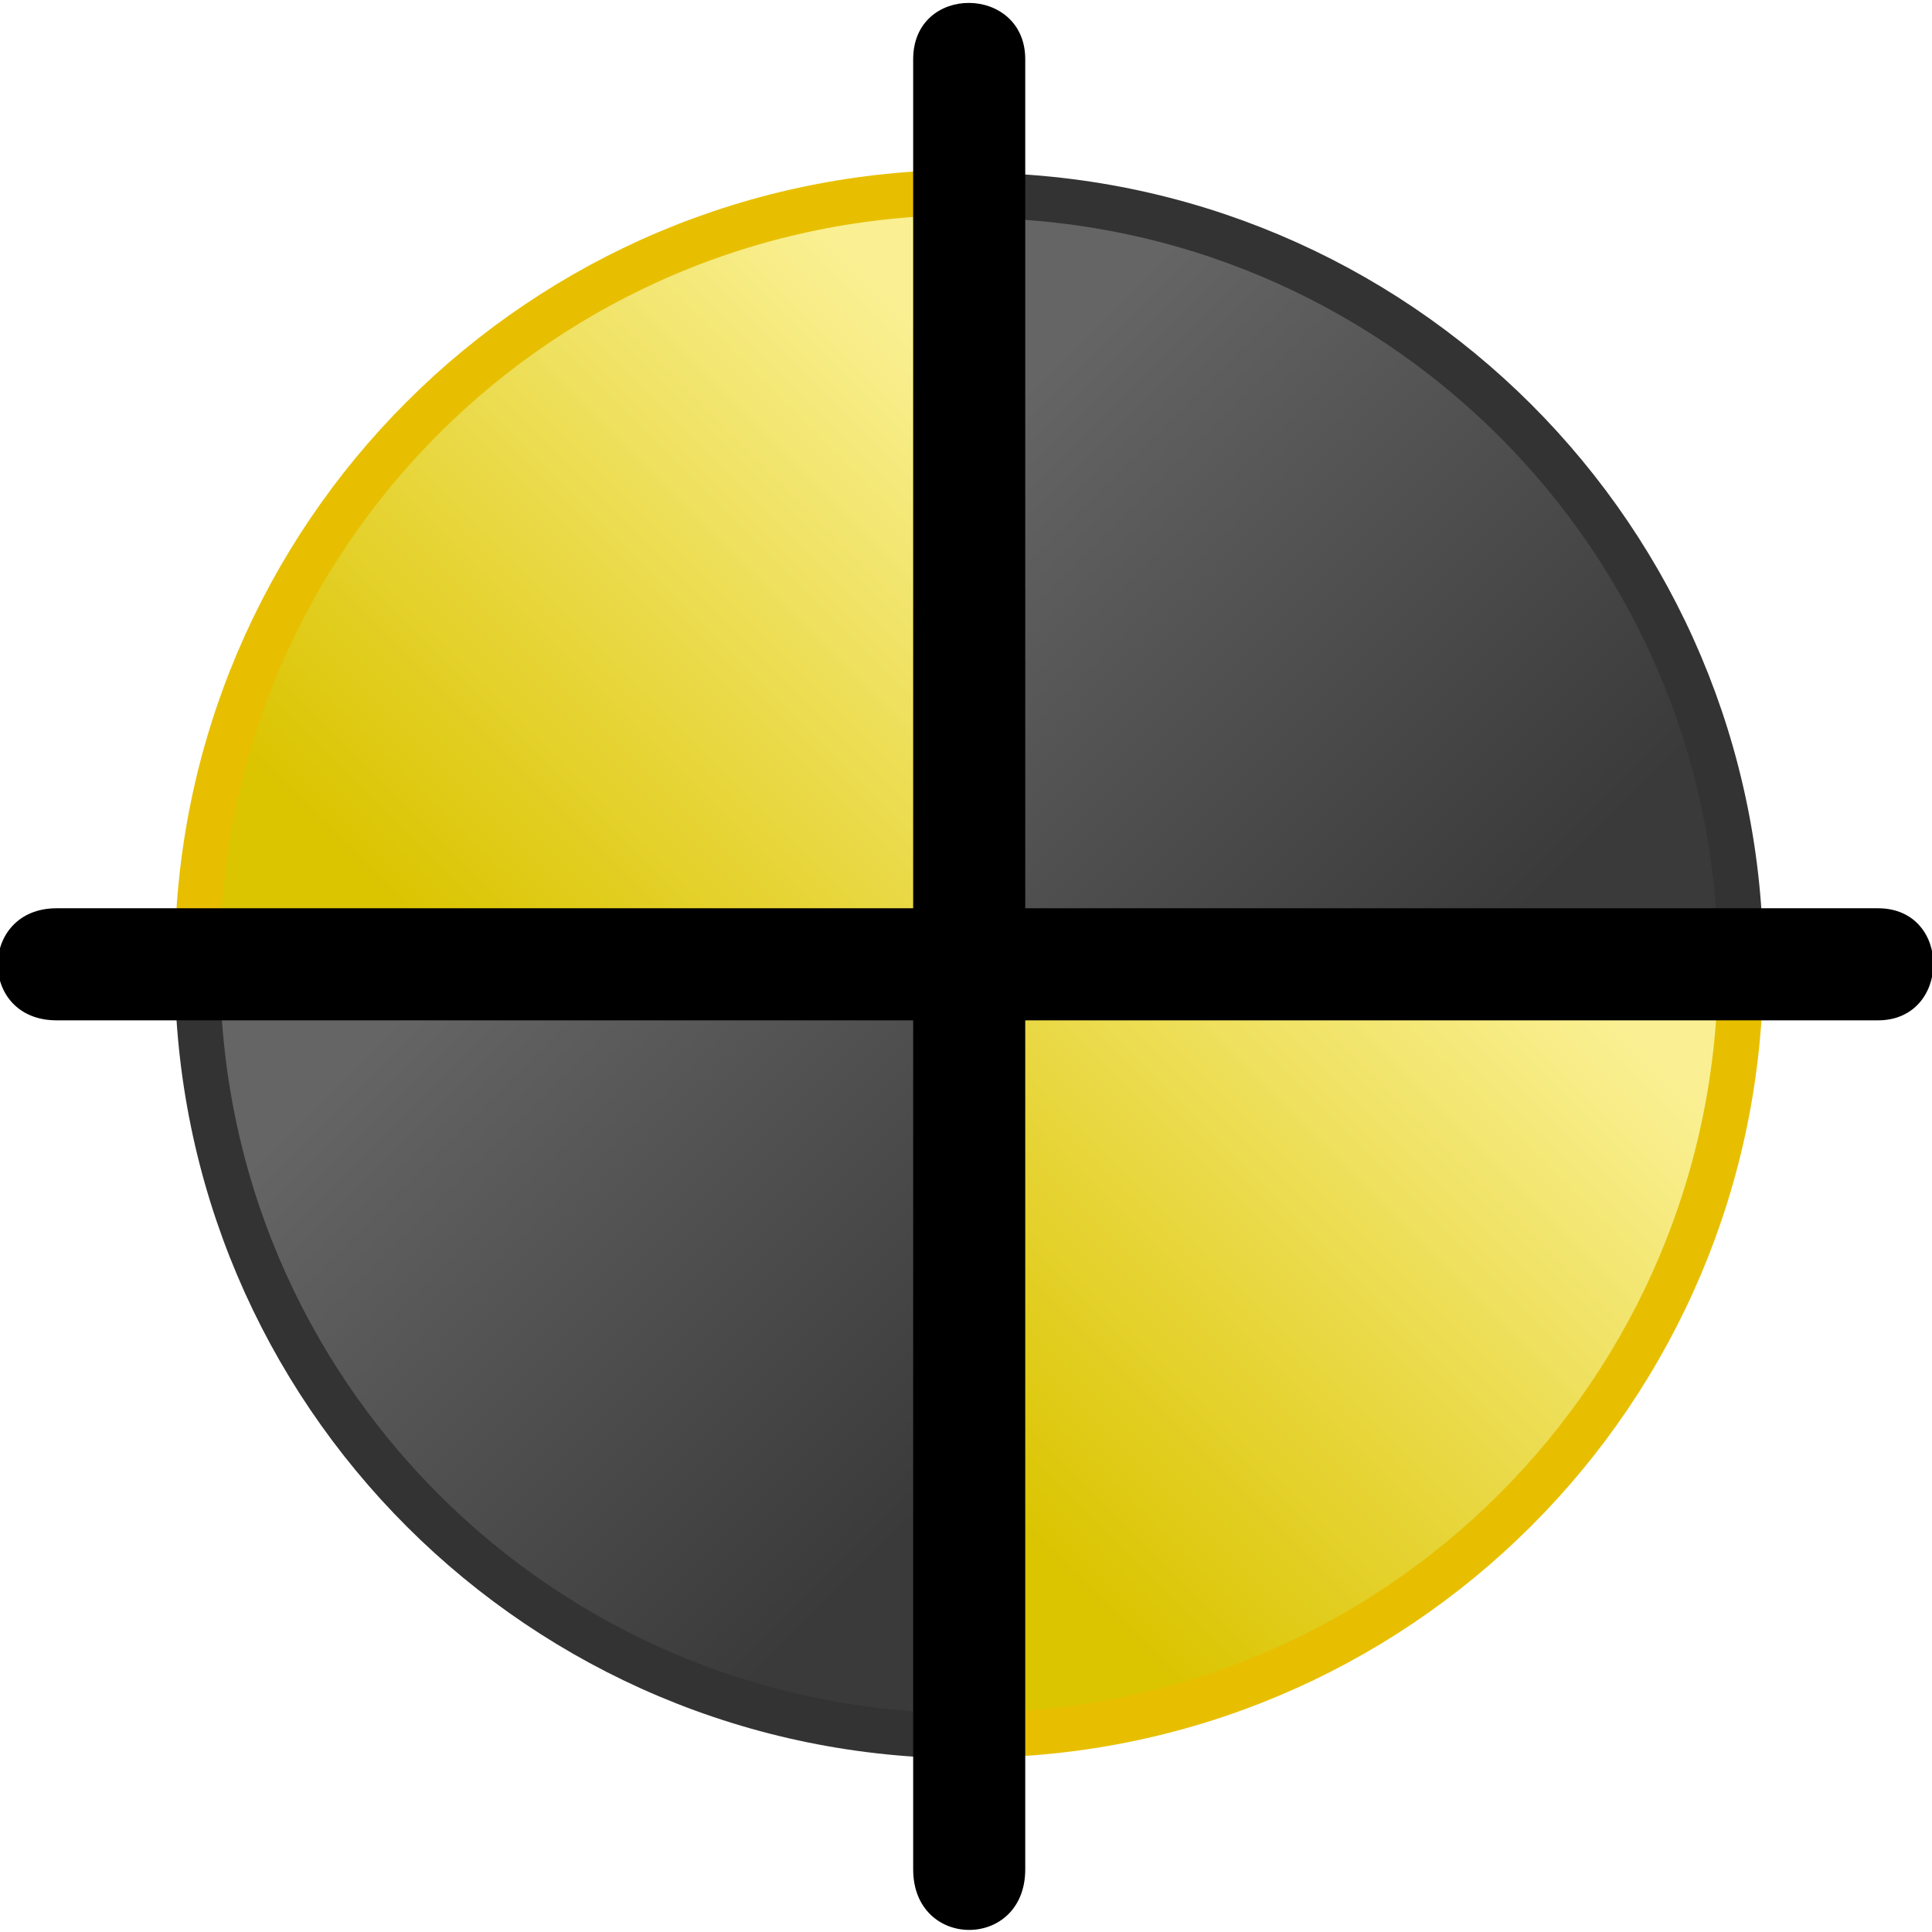
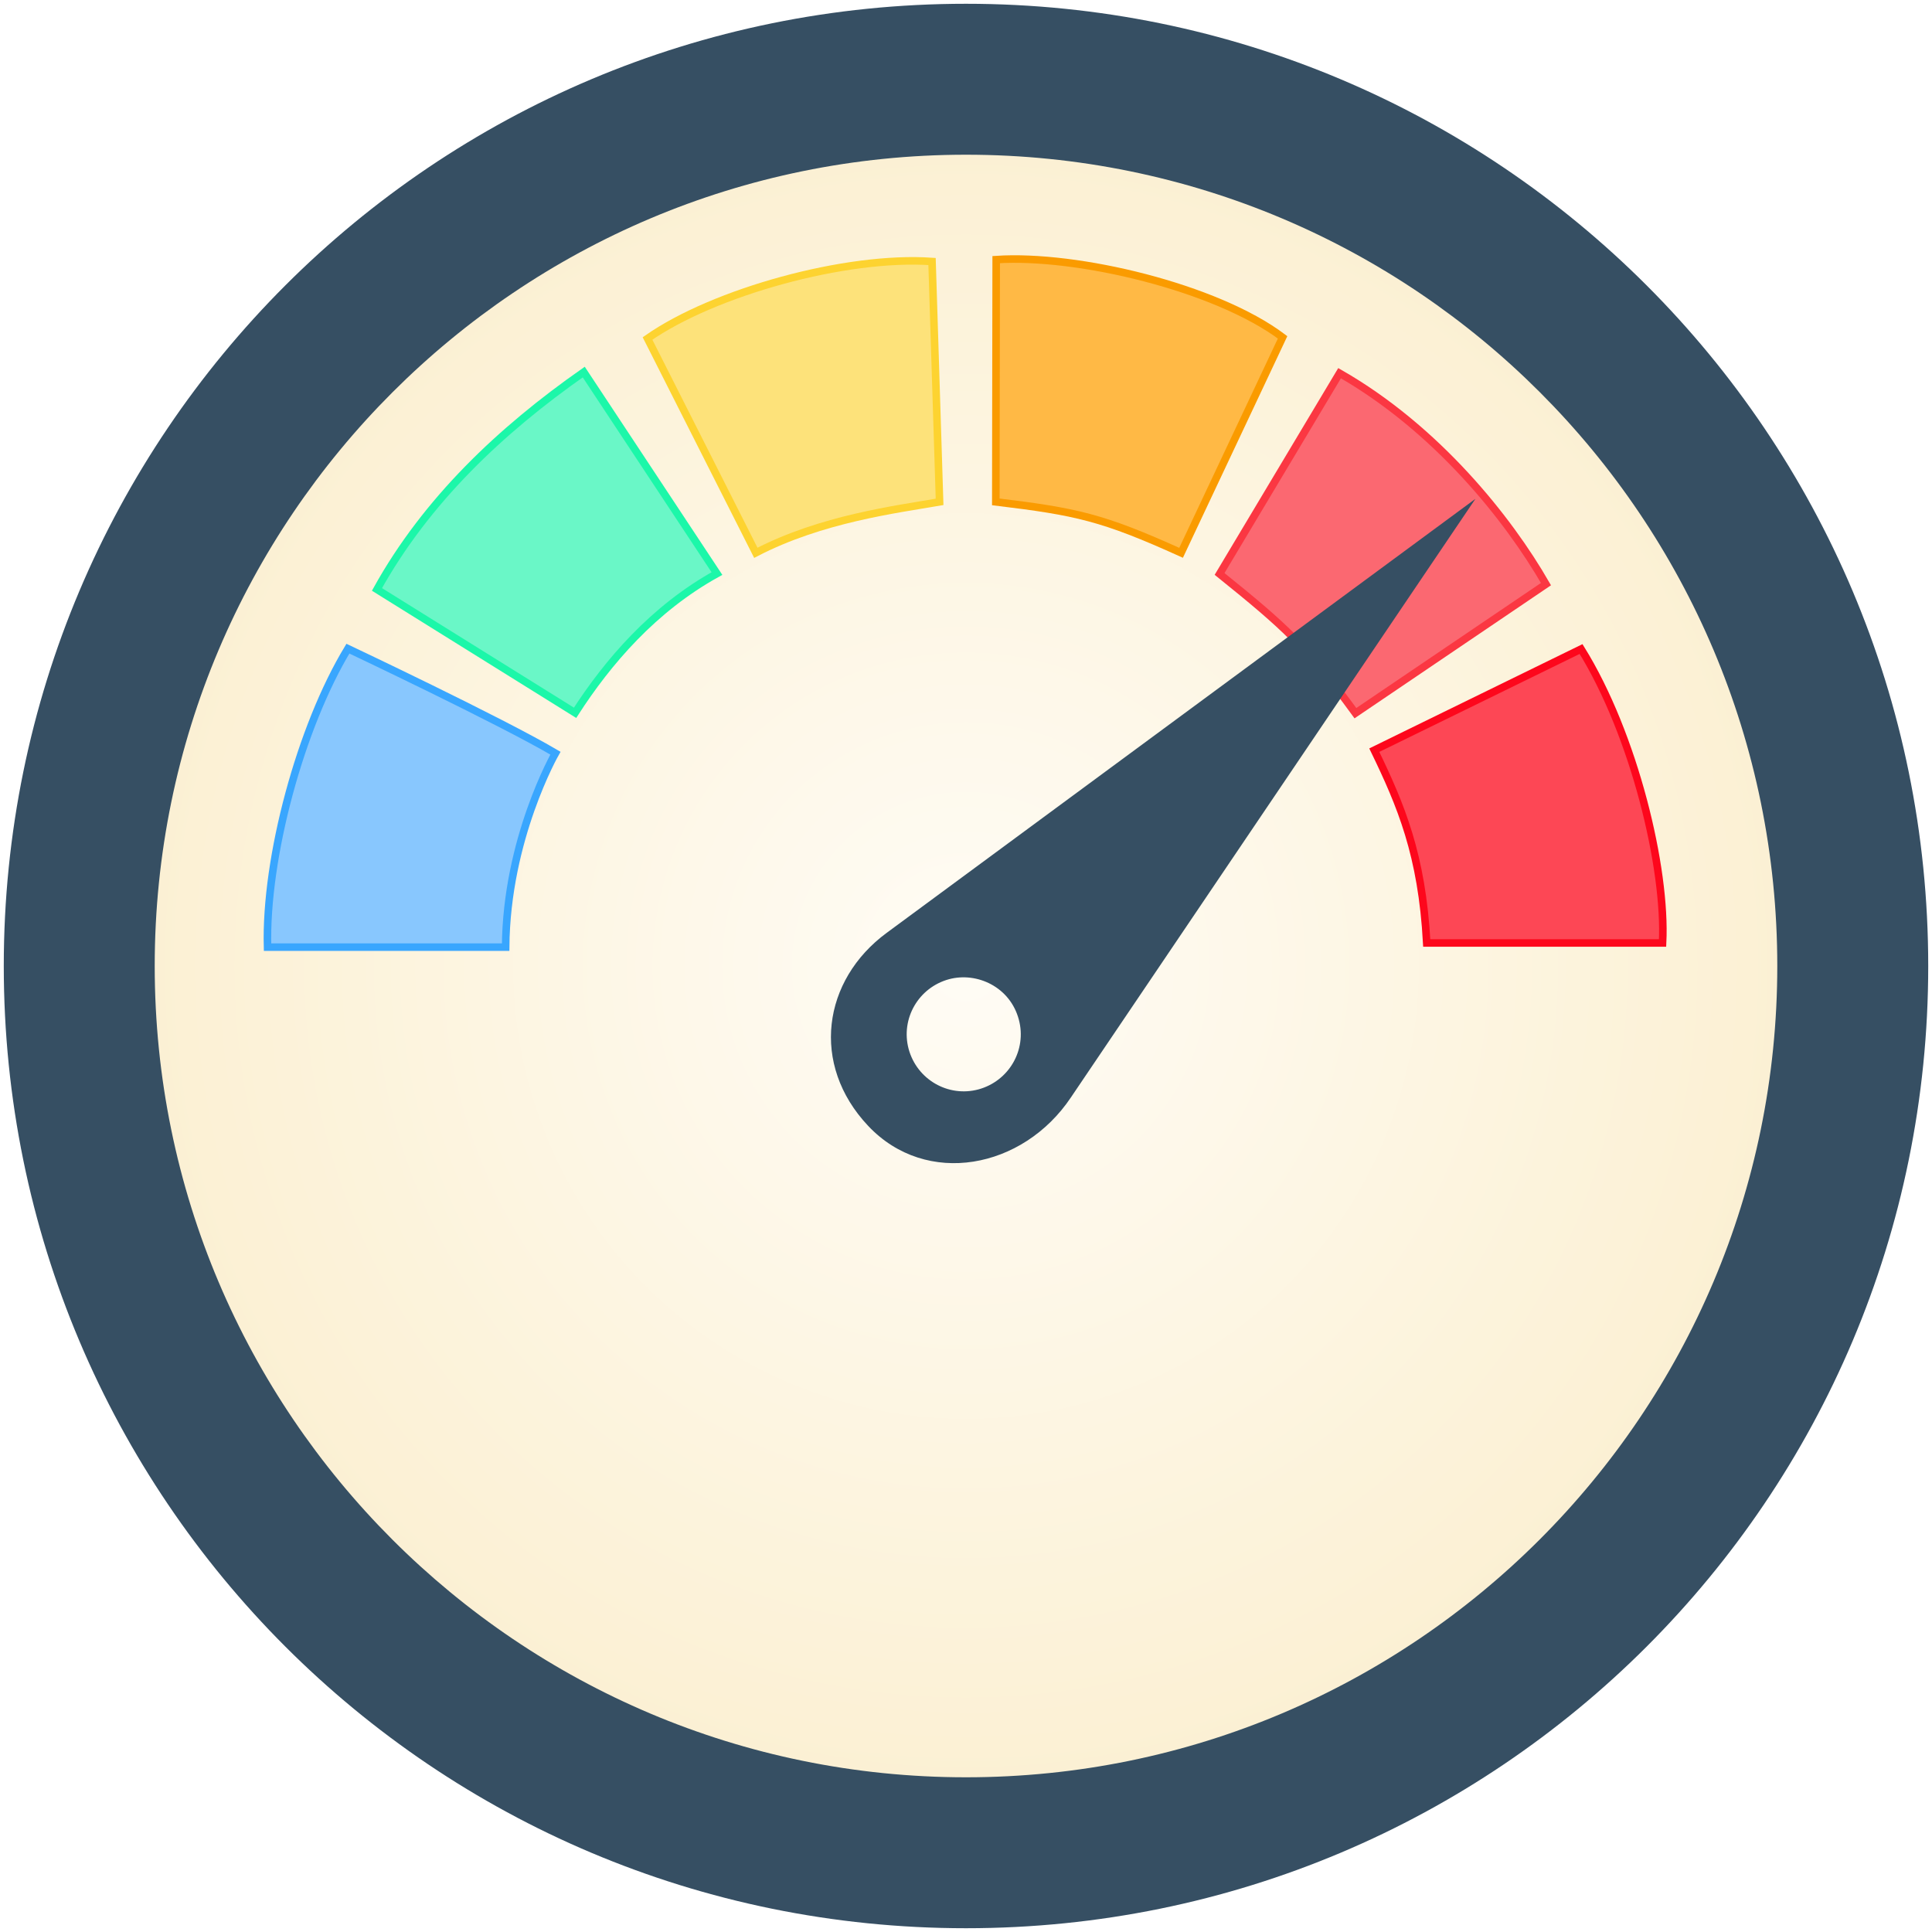
<svg xmlns="http://www.w3.org/2000/svg" width="512" height="512" version="1.1" viewBox="0 0 512 512">
  <defs>
-     <linearGradient id="a" x1="334" x2="187" y1="176" y2="323" gradientUnits="userSpaceOnUse">
-       <stop style="stop-color:#faf093" offset="0" />
-       <stop style="stop-color:#dbc400" offset="1" />
-     </linearGradient>
-     <linearGradient id="b" x1="191" x2="327" y1="183" y2="319" gradientUnits="userSpaceOnUse">
-       <stop style="stop-color:#656565" offset="0" />
-       <stop style="stop-color:#3a3a3a" offset="1" />
-     </linearGradient>
+     <radialGradient id="a" cx="256" cy="256" r="240" gradientUnits="userSpaceOnUse">
+       <stop style="stop-color:#fffcf5" offset="0" />
+       <stop style="stop-color:#fbefd0" offset="1" />
+     </radialGradient>
  </defs>
-   <path d="m52.3 255c1e-5 -113 91.5-204 204-204v204zm409 0.821c0 113-91.4 204-204 204v-204z" style="fill:url(#a);stroke-width:12;stroke:#e7bf00" />
-   <path d="m52.3 256c0 113 91.5 204 204 204l-0.026-204zm409-0.237c0-113-91.4-204-204-204l-0.088 204z" style="fill:url(#b);stroke-width:12;stroke:#333" />
-   <path d="m242 15.7v225h-227c-20.7 0-20.9 29.7 0 29.7h227v225c0 21.4 29.7 21.4 29.7 0v-225h226c19.4 0 19.7-29.7 0-29.7h-226v-225c0-19.7-29.7-20.1-29.7 0z" />
+   <circle cx="256" cy="256" r="240" fill="url(#a)" />
+   <path d="m419 172c14.1 22.7 22.6 58.1 21.6 77.9h-62.5c-1.27-23.4-6.84-36.5-13.9-51.1z" style="fill:#fd4755;stroke-width:2;stroke:#fd071c" />
+   <path d="m355 98.9c25.7 14.7 44.7 38.5 54.7 55.9l-50.5 34.2c-12.9-17.7-18.5-22.8-36-36.9z" style="fill:#fb6871;stroke-width:2;stroke:#fb3742" />
+   <path d="m264 68.8c21.5-1.44 58.4 7.4 75.9 20.6l-26.9 57.1c-20.9-9.45-27.7-10.9-49.1-13.5z" style="fill:#ffb945;stroke-width:2;stroke:#fa9b00" />
+   <path d="m249 133c-11.6 2.01-31.3 4.47-48.7 13.5l-28.7-56.8c17.6-12.3 52.6-22 75.4-20.4z" style="fill:#fde27a;stroke-width:2;stroke:#fdd330" />
+   <path d="m190 152c-16.8 9.28-28.9 23.4-37.6 36.9l-52.5-32.7c13.1-23.6 32.8-42.2 54.8-57.6z" style="fill:#6af7c7;stroke-width:2;stroke:#1cf7a9" />
+   <path d="m70.9 251c-0.642-23.7 8.76-58.4 21.3-79.1 0 0 40.4 19.1 55 27.7 0 0-13 22.7-13.2 51.4z" style="fill:#88c7fe;stroke-width:2;stroke:#39a6fe" />
+   <path d="m256 1c-141 0-255 114-255 255s114 255 255 255 255-114 255-255-114-255-255-255zm0 40c119 0 215 96.3 215 215s-96.3 215-215 215-215-96.3-215-215 96.3-215 215-215zm135 91.2-156 115c-17 12.5-20.3 34.9-4.9 51.2s41 11.4 53.7-7.57zm-121 138c2.16 8.05-2.62 16.3-10.7 18.5-8.05 2.16-16.3-2.62-18.5-10.7-2.16-8.05 2.62-16.3 10.7-18.5 7.44-1.99 16.2 2.06 18.5 10.7z" fill="#364f63" />
</svg>
